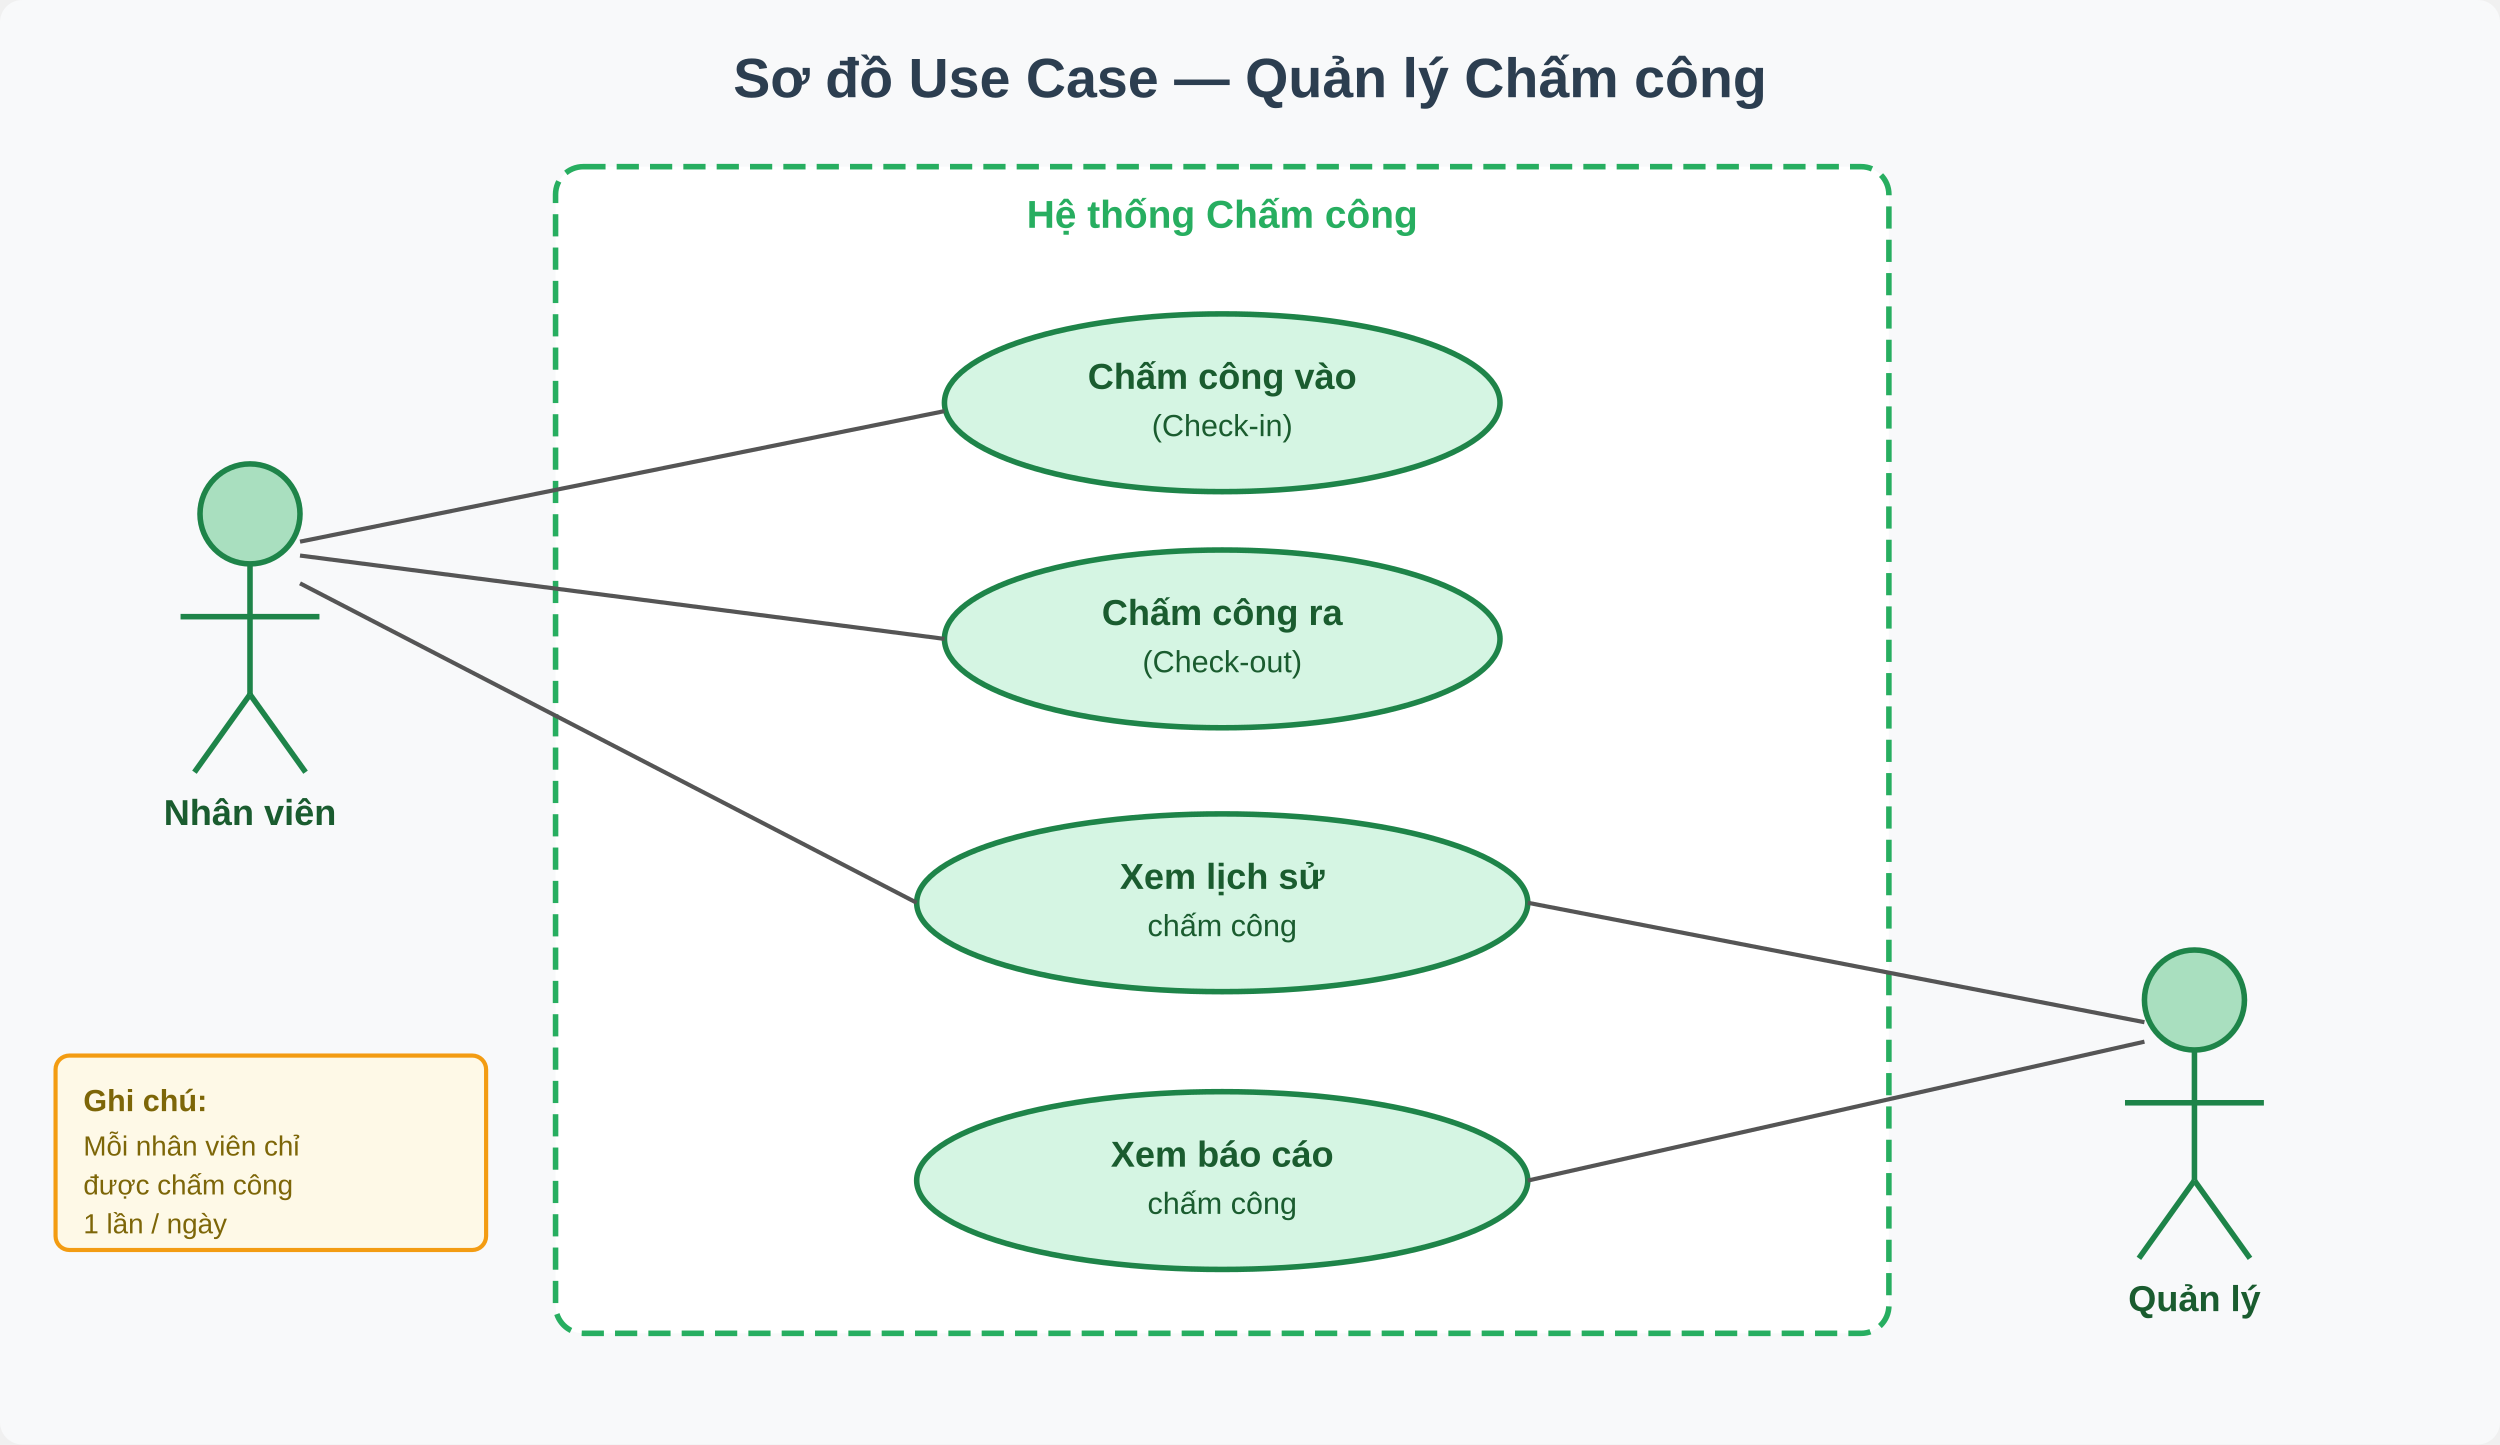
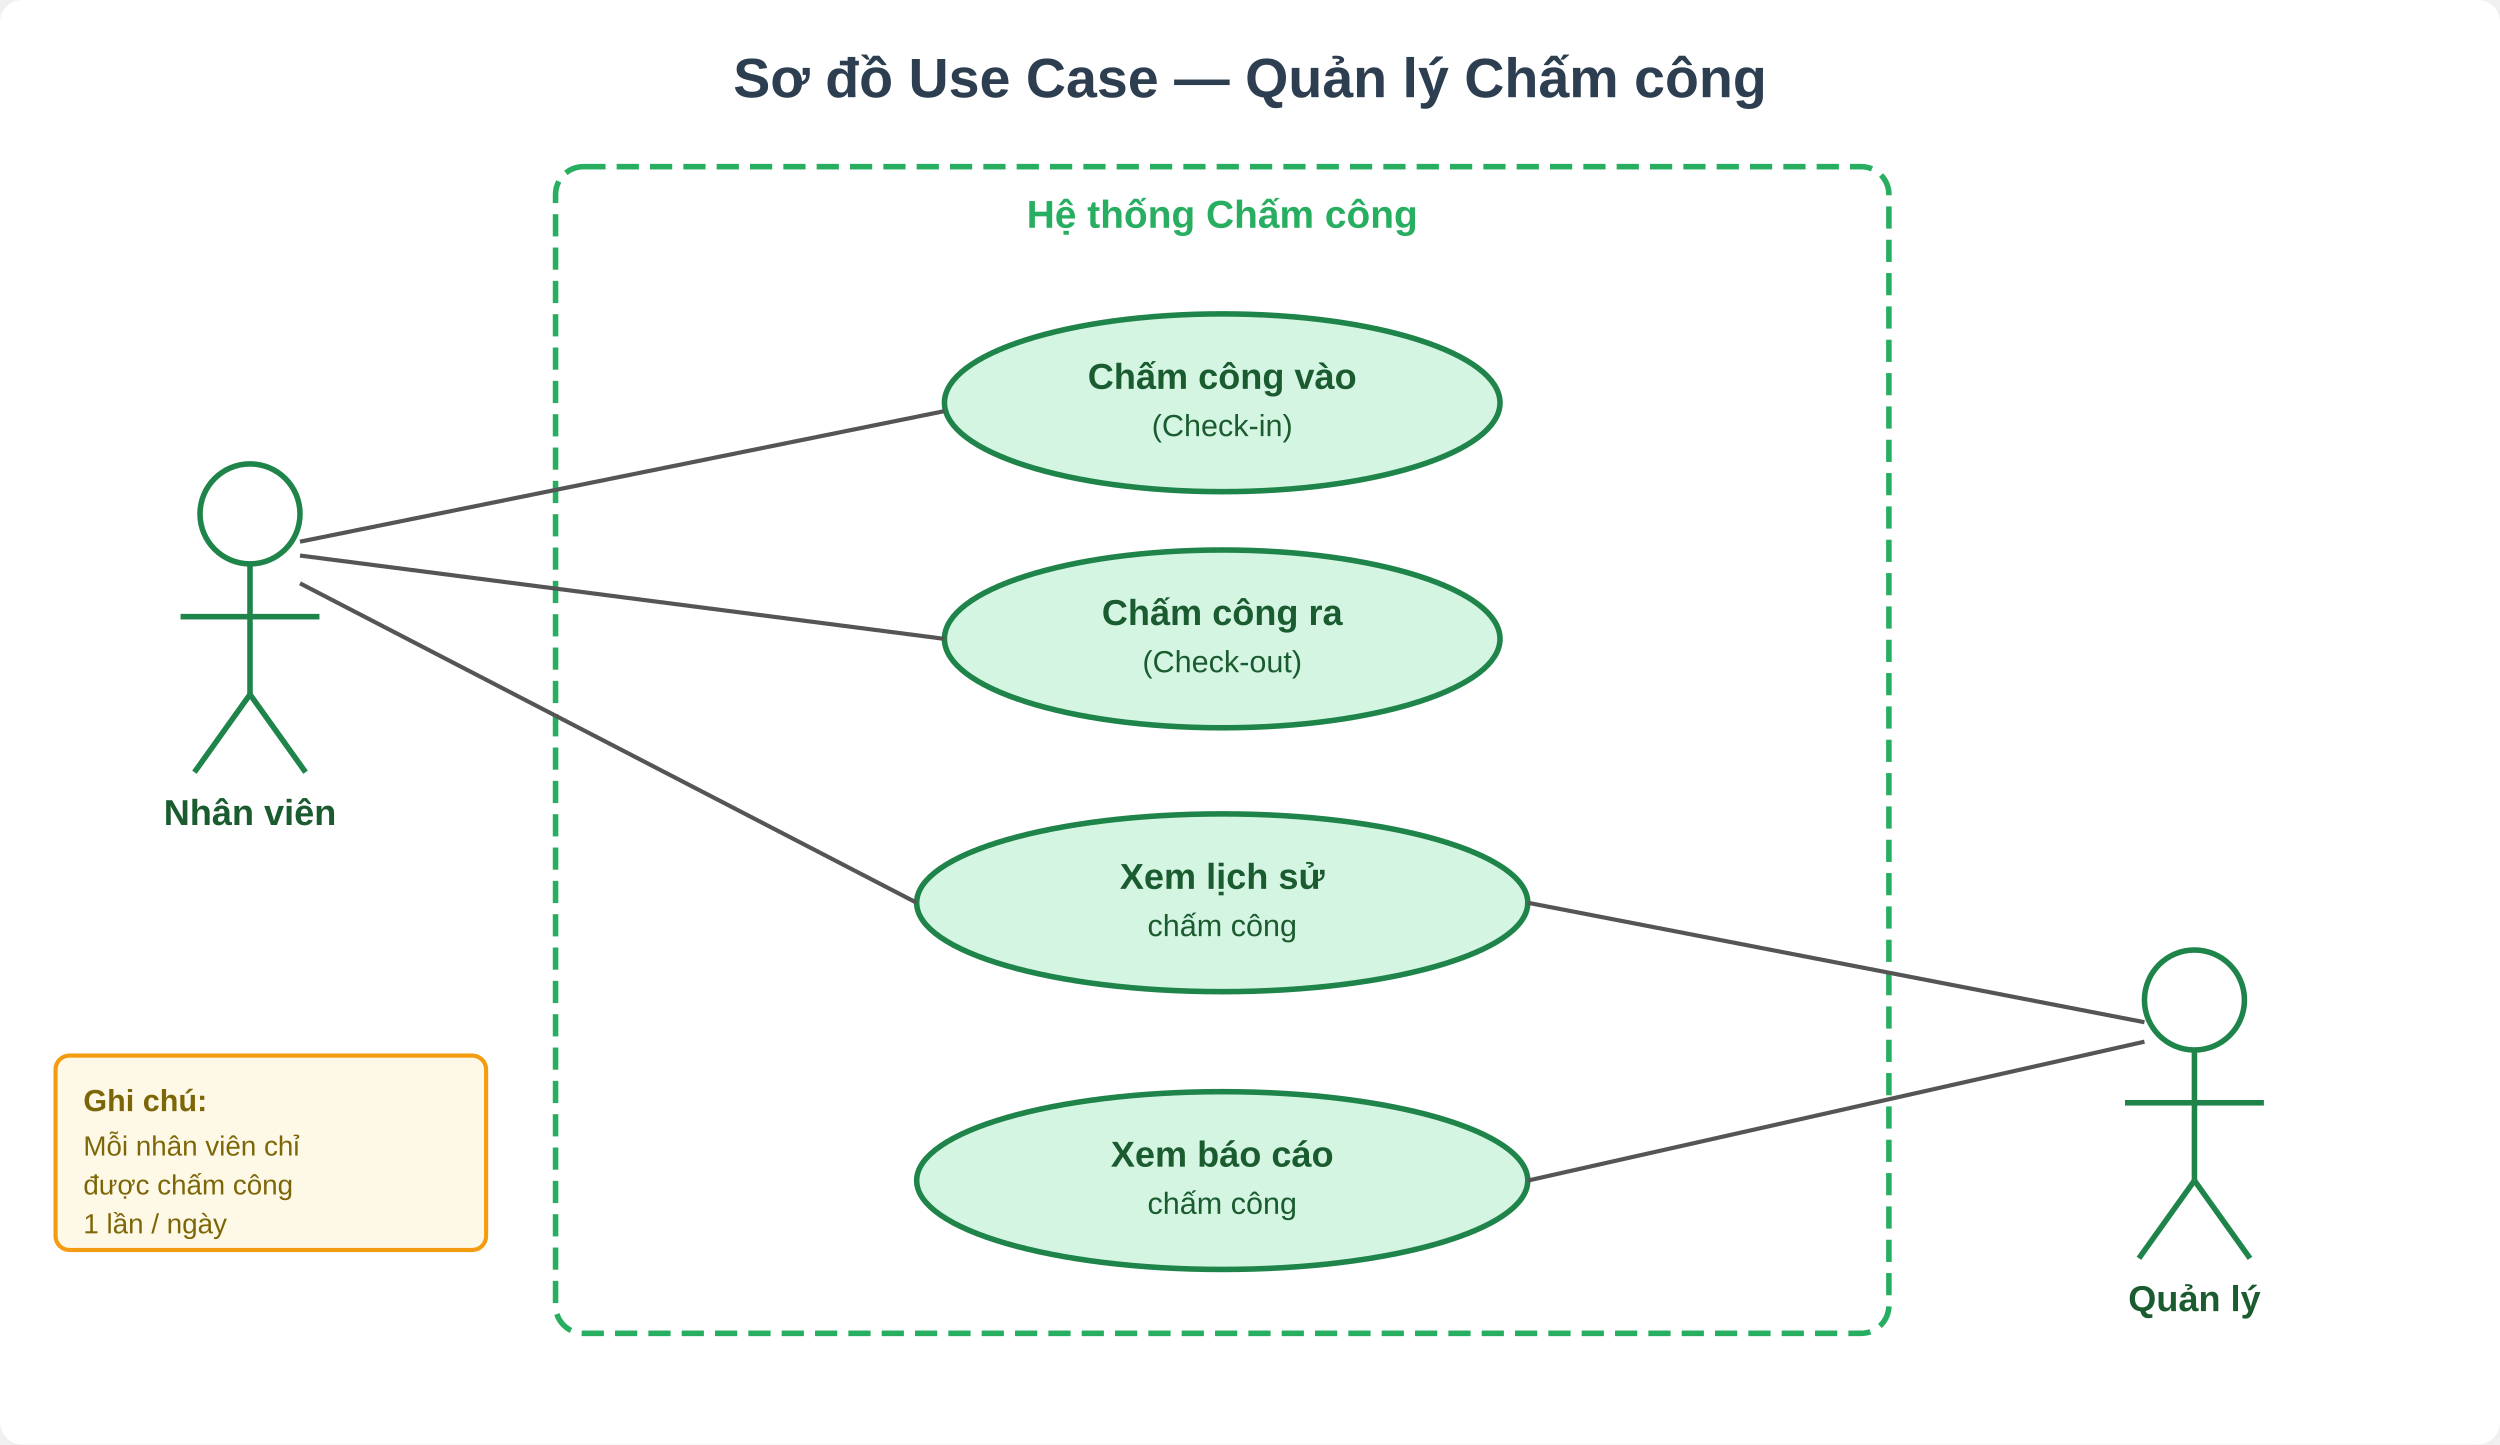
<svg xmlns="http://www.w3.org/2000/svg" width="900" height="520" viewBox="0 0 900 520" font-family="Arial, sans-serif">
-   <rect width="900" height="520" fill="#f8f9fa" rx="8" />
+   <rect width="900" height="520" fill="white" rx="8" />
  <text x="450" y="35" text-anchor="middle" font-size="20" font-weight="bold" fill="#2c3e50">Sơ đồ Use Case — Quản lý Chấm công</text>
  <rect x="200" y="60" width="480" height="420" fill="white" stroke="#27ae60" stroke-width="2" rx="10" stroke-dasharray="8,4" />
  <text x="440" y="82" text-anchor="middle" font-size="14" font-weight="bold" fill="#27ae60">Hệ thống Chấm công</text>
  <ellipse cx="440" cy="145" rx="100" ry="32" fill="#d5f5e3" stroke="#1e8449" stroke-width="2" />
  <text x="440" y="140" text-anchor="middle" font-size="13" fill="#1a5c2f" font-weight="bold">Chấm công vào</text>
  <text x="440" y="157" text-anchor="middle" font-size="11" fill="#1a5c2f">(Check-in)</text>
  <ellipse cx="440" cy="230" rx="100" ry="32" fill="#d5f5e3" stroke="#1e8449" stroke-width="2" />
  <text x="440" y="225" text-anchor="middle" font-size="13" fill="#1a5c2f" font-weight="bold">Chấm công ra</text>
  <text x="440" y="242" text-anchor="middle" font-size="11" fill="#1a5c2f">(Check-out)</text>
  <ellipse cx="440" cy="325" rx="110" ry="32" fill="#d5f5e3" stroke="#1e8449" stroke-width="2" />
  <text x="440" y="320" text-anchor="middle" font-size="13" fill="#1a5c2f" font-weight="bold">Xem lịch sử</text>
  <text x="440" y="337" text-anchor="middle" font-size="11" fill="#1a5c2f">chấm công</text>
  <ellipse cx="440" cy="425" rx="110" ry="32" fill="#d5f5e3" stroke="#1e8449" stroke-width="2" />
  <text x="440" y="420" text-anchor="middle" font-size="13" fill="#1a5c2f" font-weight="bold">Xem báo cáo</text>
  <text x="440" y="437" text-anchor="middle" font-size="11" fill="#1a5c2f">chấm công</text>
-   <circle cx="90" cy="185" r="18" fill="#a9dfbf" stroke="#1e8449" stroke-width="2" />
+   <circle cx="90" cy="185" r="18" fill="white" stroke="#1e8449" stroke-width="2" />
  <line x1="90" y1="203" x2="90" y2="250" stroke="#1e8449" stroke-width="2" />
  <line x1="65" y1="222" x2="115" y2="222" stroke="#1e8449" stroke-width="2" />
  <line x1="90" y1="250" x2="70" y2="278" stroke="#1e8449" stroke-width="2" />
  <line x1="90" y1="250" x2="110" y2="278" stroke="#1e8449" stroke-width="2" />
  <text x="90" y="297" text-anchor="middle" font-size="13" fill="#1a5c2f" font-weight="bold">Nhân viên</text>
-   <circle cx="790" cy="360" r="18" fill="#a9dfbf" stroke="#1e8449" stroke-width="2" />
+   <circle cx="790" cy="360" r="18" fill="white" stroke="#1e8449" stroke-width="2" />
  <line x1="790" y1="378" x2="790" y2="425" stroke="#1e8449" stroke-width="2" />
  <line x1="765" y1="397" x2="815" y2="397" stroke="#1e8449" stroke-width="2" />
  <line x1="790" y1="425" x2="770" y2="453" stroke="#1e8449" stroke-width="2" />
  <line x1="790" y1="425" x2="810" y2="453" stroke="#1e8449" stroke-width="2" />
  <text x="790" y="472" text-anchor="middle" font-size="13" fill="#1a5c2f" font-weight="bold">Quản lý</text>
  <line x1="108" y1="195" x2="340" y2="148" stroke="#555" stroke-width="1.5" />
  <line x1="108" y1="200" x2="340" y2="230" stroke="#555" stroke-width="1.5" />
  <line x1="108" y1="210" x2="330" y2="325" stroke="#555" stroke-width="1.5" />
  <line x1="772" y1="368" x2="550" y2="325" stroke="#555" stroke-width="1.5" />
  <line x1="772" y1="375" x2="550" y2="425" stroke="#555" stroke-width="1.5" />
  <rect x="20" y="380" width="155" height="70" fill="#fef9e7" stroke="#f39c12" stroke-width="1.5" rx="5" />
  <text x="30" y="400" font-size="11" fill="#7d6608" font-weight="bold">Ghi chú:</text>
  <text x="30" y="416" font-size="10" fill="#7d6608">Mỗi nhân viên chỉ</text>
  <text x="30" y="430" font-size="10" fill="#7d6608">được chấm công</text>
  <text x="30" y="444" font-size="10" fill="#7d6608">1 lần / ngày</text>
</svg>
